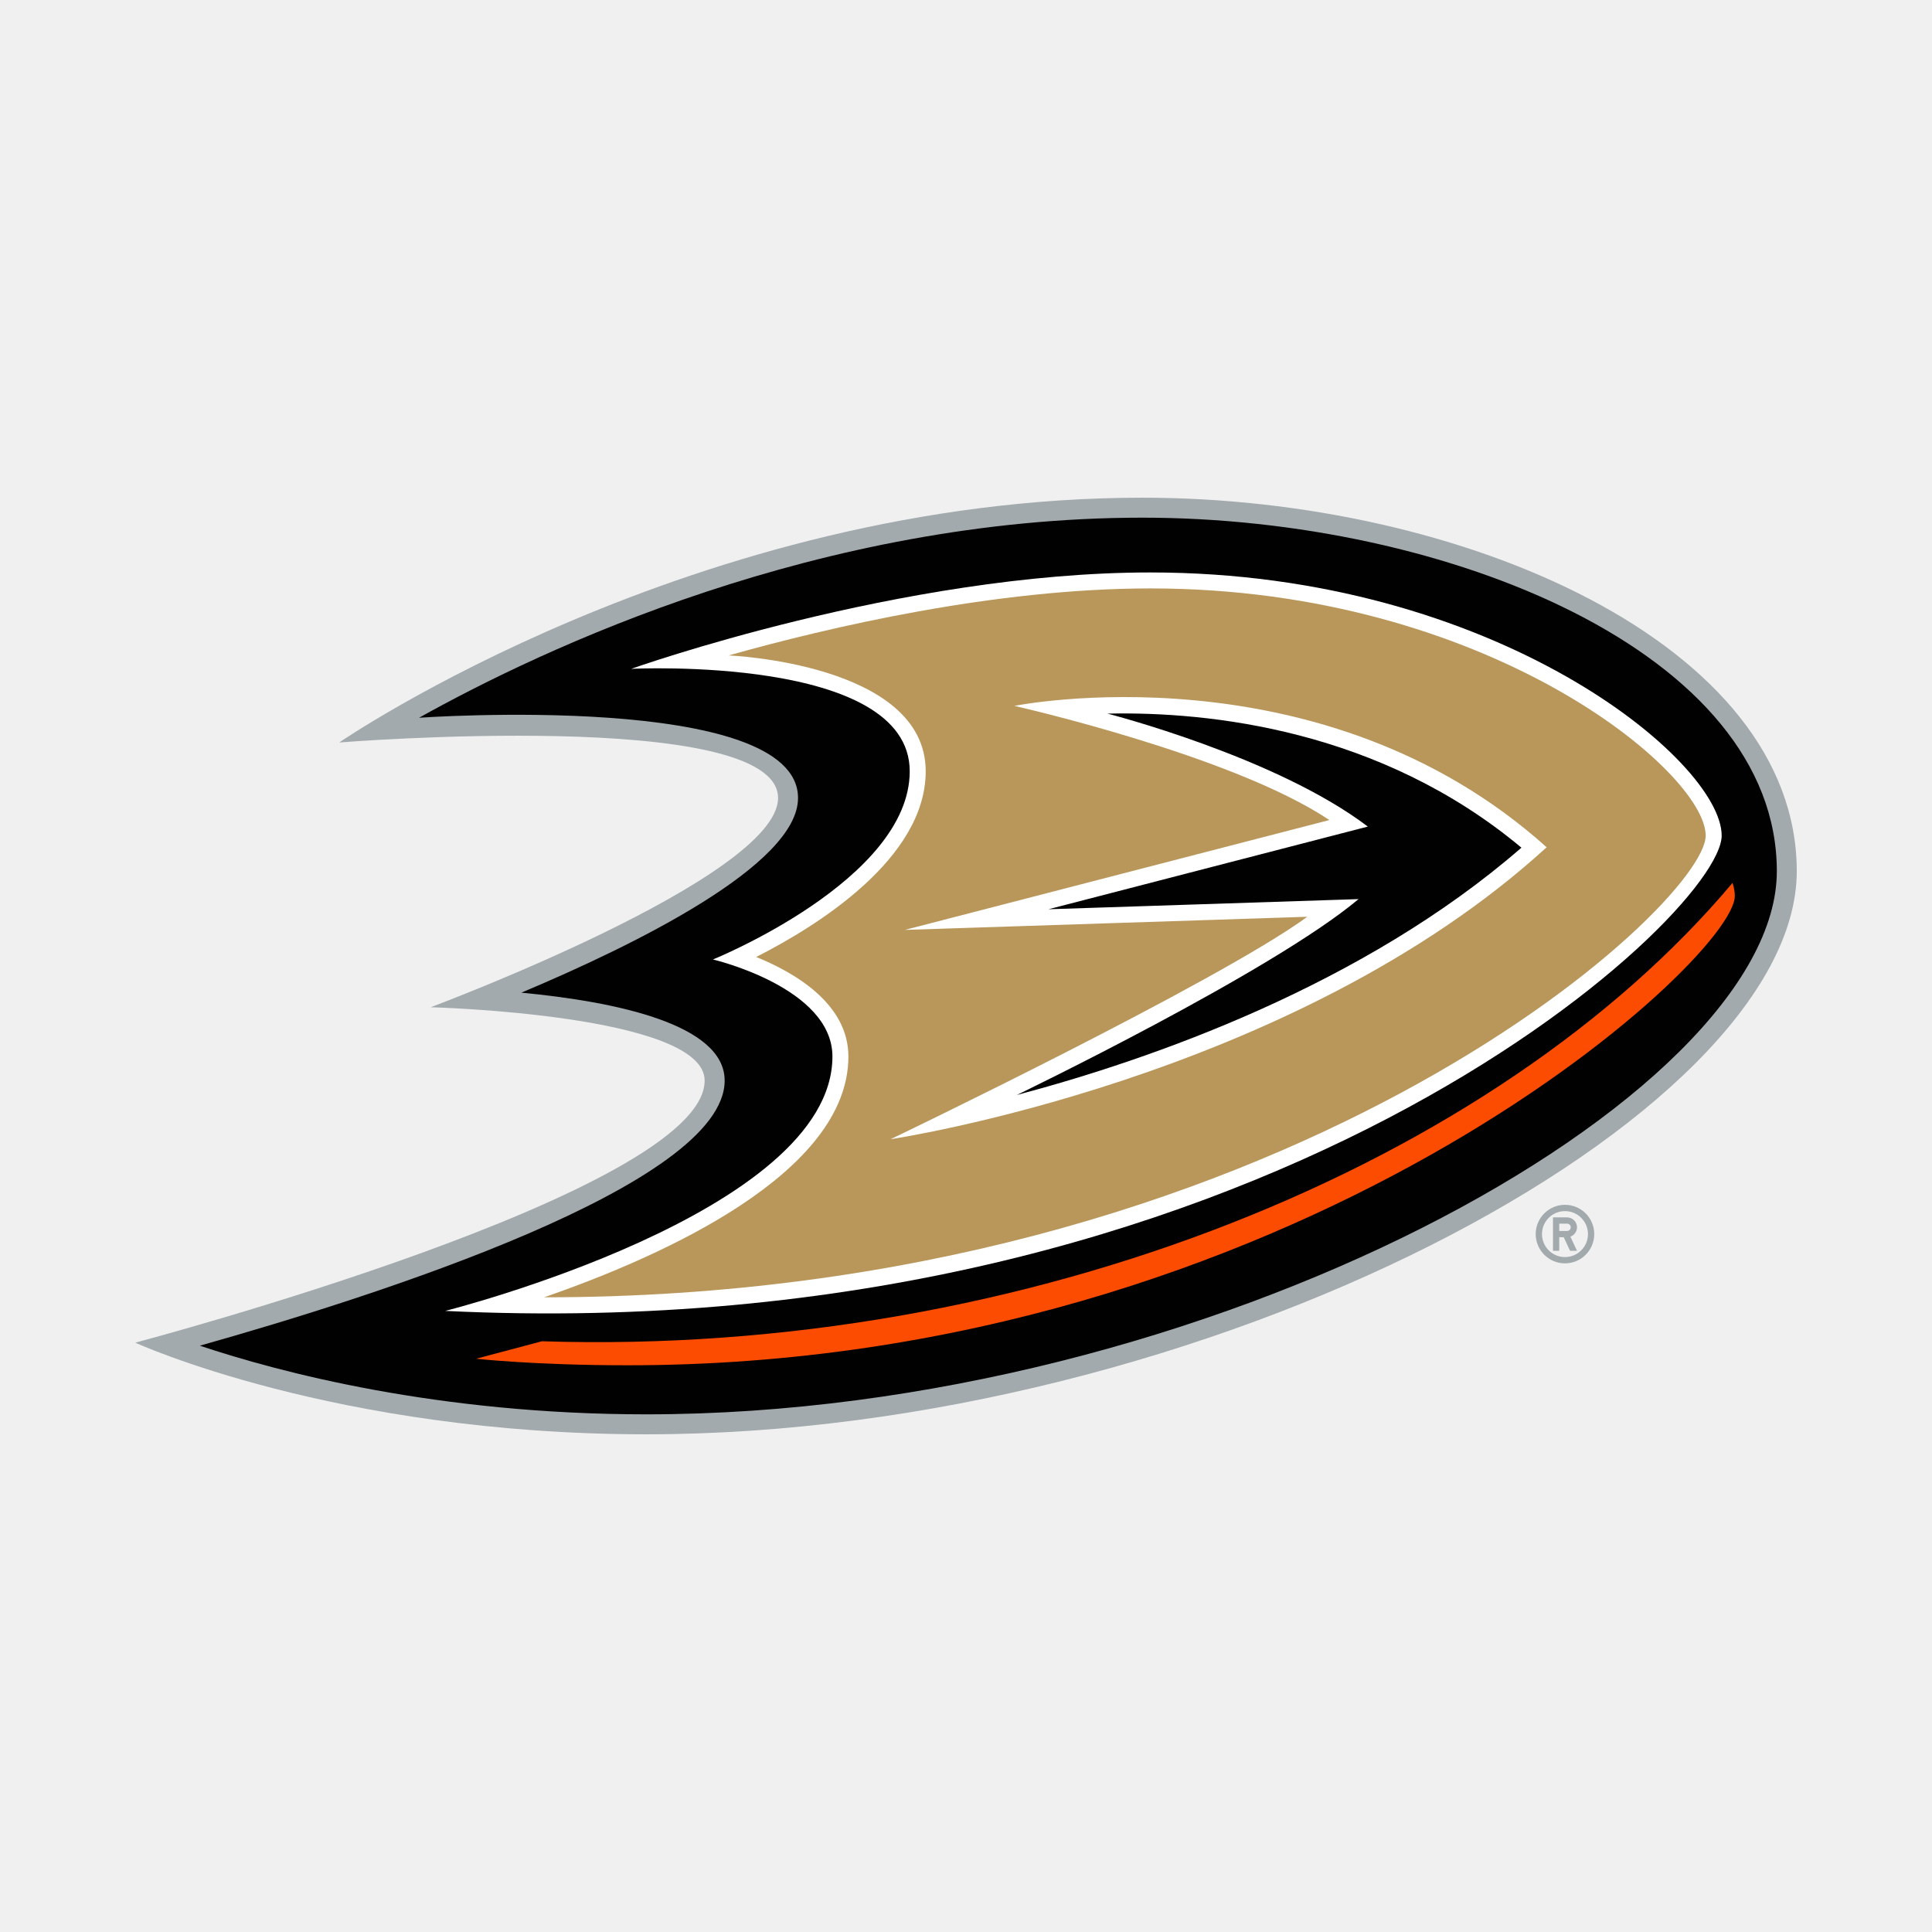
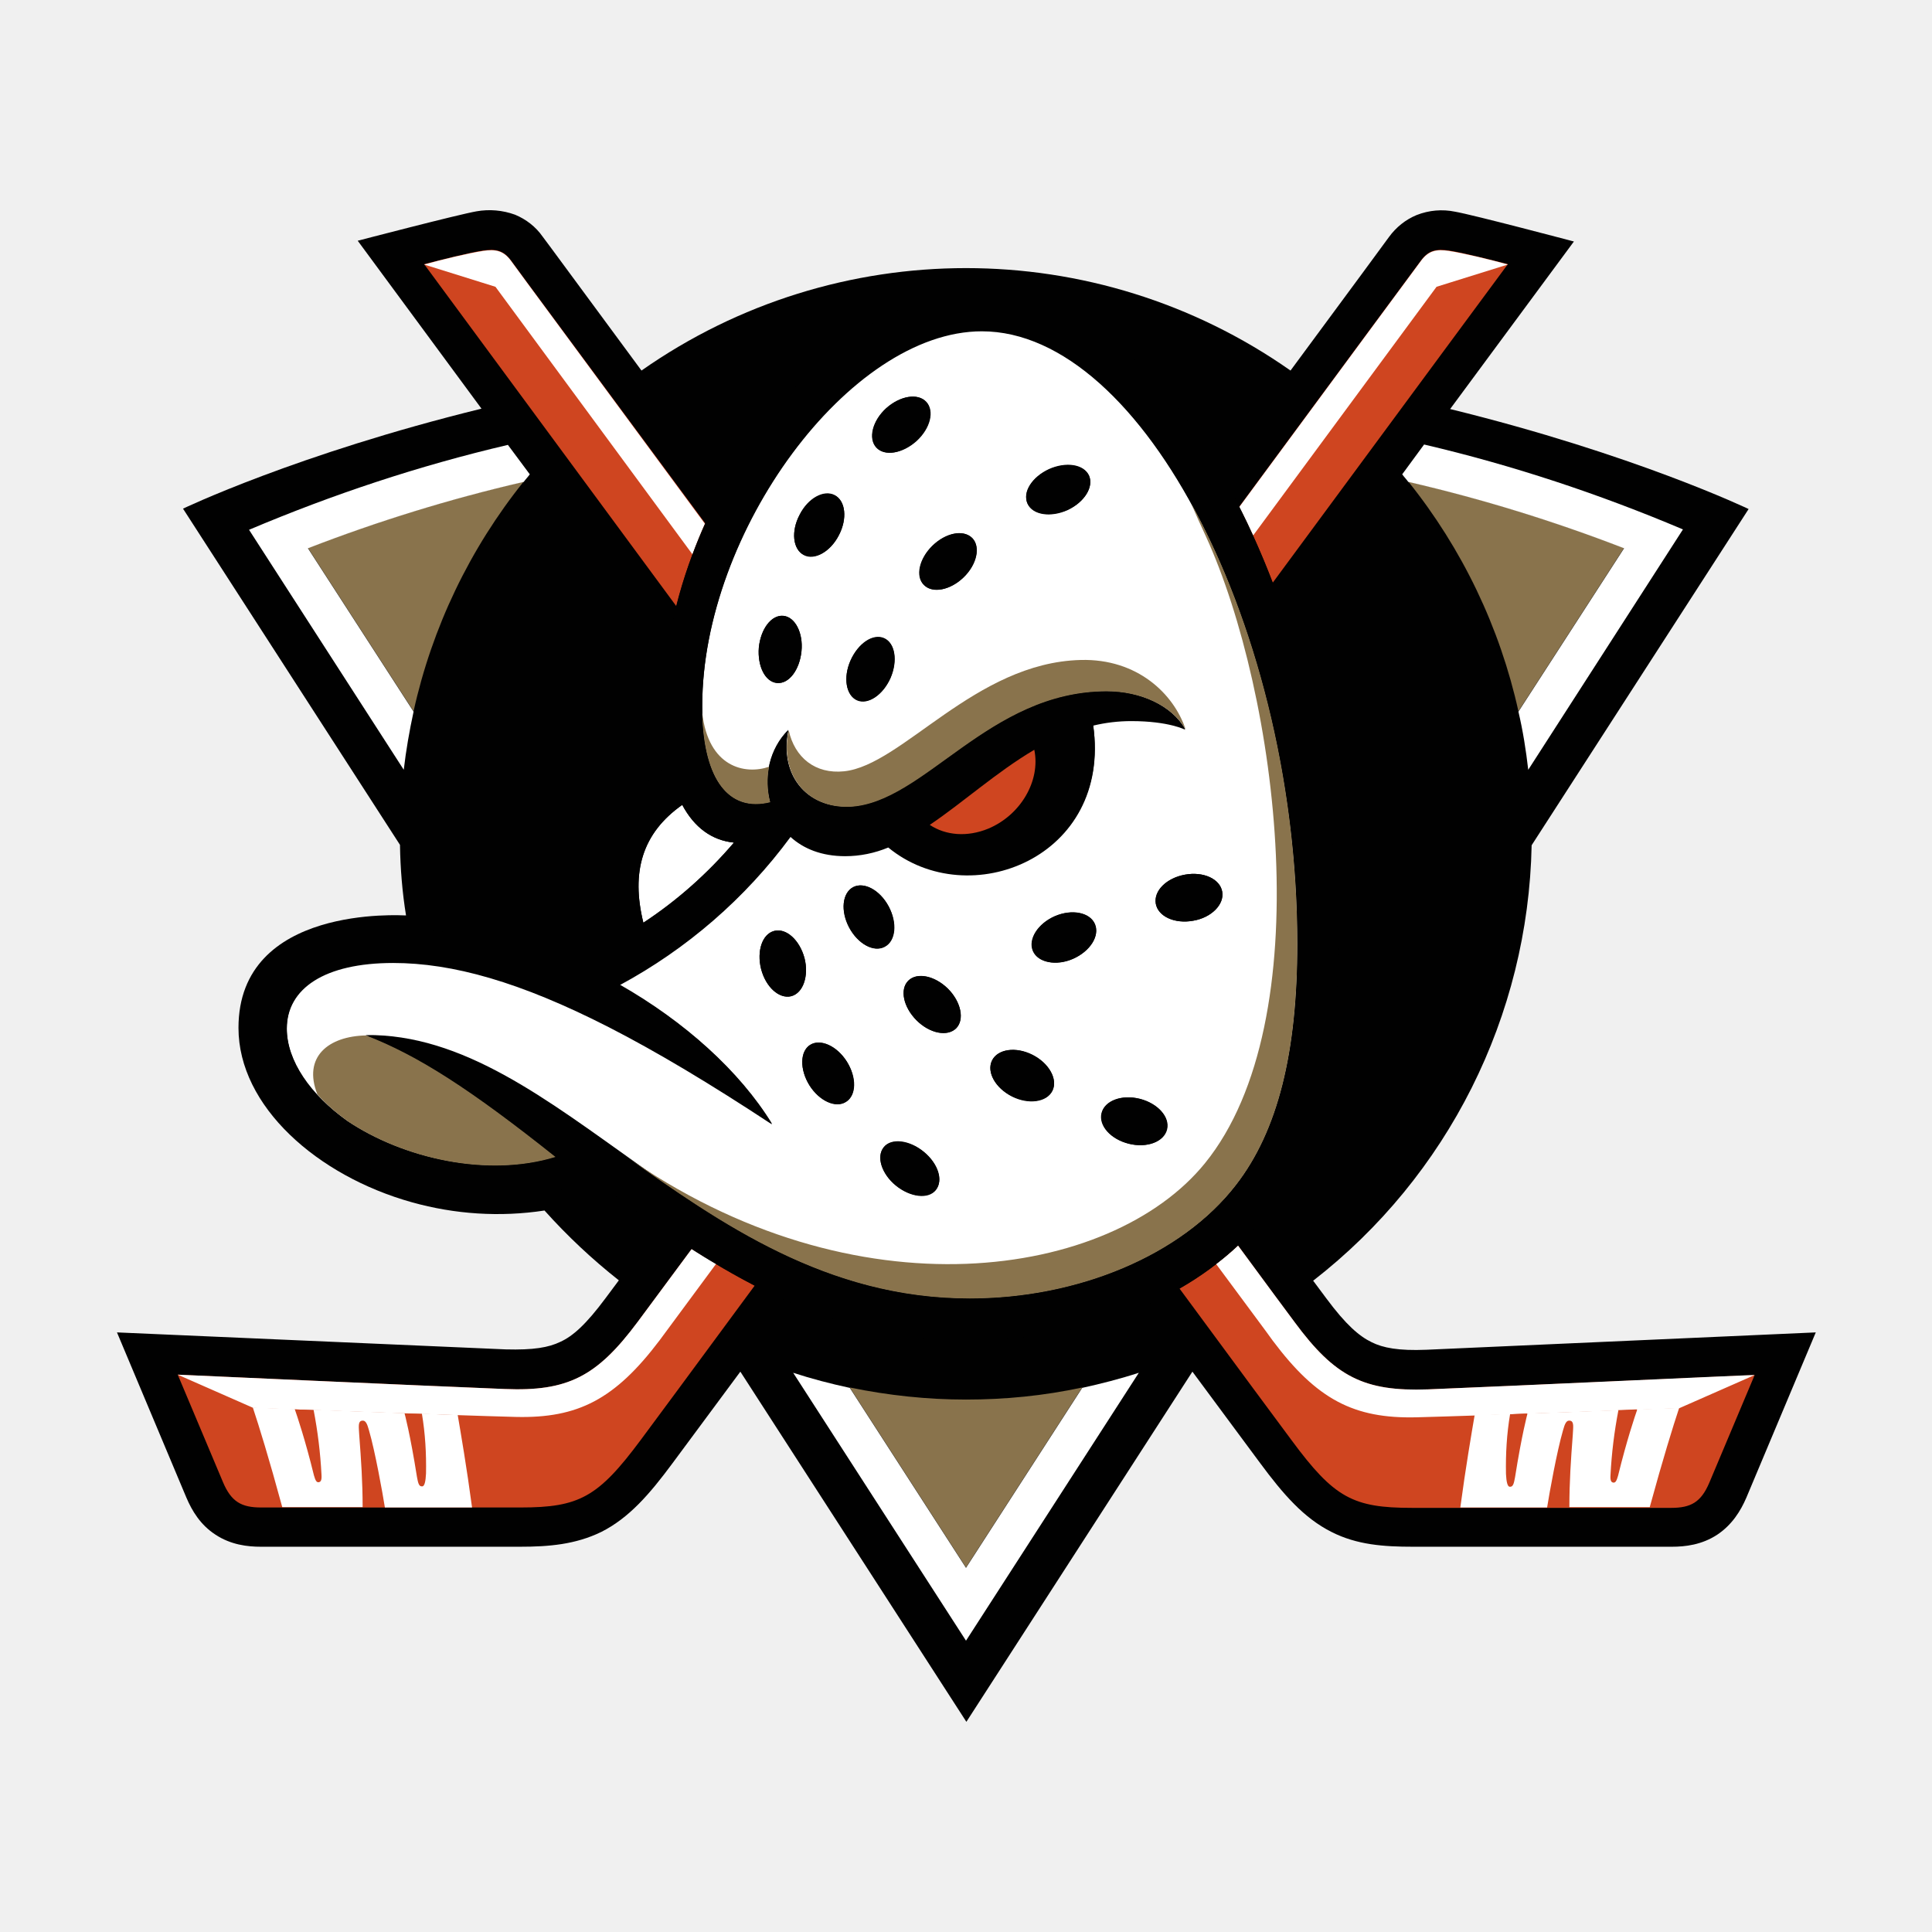
- <svg xmlns="http://www.w3.org/2000/svg" viewBox="0 0 500 500">
-   <rect id="Rectangle" x="0" y="0" fill="none" />
-   <g id="anaheim-ducks" transform="scale(0.5049865) translate(15.06276, 175.0628)">
-     <path fill="#A2AAAD" d="M786.969 442.39c-8.282 0-15.005 6.713-15.005 15 0 8.278 6.723 15.002 15.005 15.002s14.995-6.724 14.995-15.001c0-8.288-6.713-15.001-14.995-15.001zm0 26.783a11.772 11.772 0 0 1-11.782-11.782c0-6.51 5.264-11.775 11.782-11.775 6.51 0 11.78 5.265 11.78 11.775 0 6.512-5.27 11.782-11.78 11.782zm6.164-15.26a5.085 5.085 0 0 0-5.09-5.082h-7.228v17.123h3.213V459h2.305l3.247 6.954h3.553l-3.39-7.251a5.095 5.095 0 0 0 3.39-4.79zm-5.09 1.872h-4.015v-3.747h4.014c1.033 0 1.878.84 1.878 1.876a1.878 1.878 0 0 1-1.878 1.871z" />
-     <path fill="#A2AAAD" d="M570.403 80c-229.16 0-411.625 125.45-411.625 125.45s224.9-18.102 224.9 28.454c0 40.816-178.032 107.227-178.032 107.227s140.418 3.655 140.418 37.596c0 57.267-291.818 134.302-291.818 134.302S156.499 560 316.209 560c286.022 0 589.545-162.192 589.545-288.58C905.754 155.039 735.02 80 570.404 80z" />
-     <path fill="#010101" d="M570.403 90.235c-165.475 0-307.513 67.236-370.7 102.536 0 0 194.212-13.676 194.212 41.133 0 34.185-83.47 75.243-141.791 99.76 47.913 4.57 104.19 16.07 104.19 45.062 0 53.411-178.852 110.49-268.963 135.857 40.69 13.608 122.008 35.184 228.858 35.184 287.394 0 579.333-161.948 579.333-278.347 0-111.92-168.774-181.185-325.139-181.185z" />
-     <path fill="#FC4C02" d="M262.656 512.316l-33.716 8.96s30.158 3.349 77.698 3.349c340.982 0 567.365-207.451 567.365-240.481 0-3.636-1.18-6.715-1.18-6.715-120.86 143.795-360.848 242.91-610.167 234.887z" />
-     <path fill="#FFF" d="M574.51 118.311c-127.338 0-266.064 49.395-266.064 49.395s142.712-7.176 142.712 52.5c0 55.638-100.836 96.451-100.836 96.451s61.223 14.33 61.223 49.725c0 80.413-198.426 130.38-198.426 130.38 416.385 20.18 654.152-202.4 654.152-243.59 0-38.223-115.813-134.86-292.762-134.86zm-68.462 267.792s130.68-63.01 175.13-100.384l-158.907 5.196 163.657-42.367c-47.093-35.816-133.42-57.893-133.42-57.893 52.377-1.136 139.779 8.24 212.14 68.705-81.207 70.607-189.867 108.532-258.6 126.743z" />
-     <path fill="#B9975B" d="M574.51 126.494c-79.868 0-164.946 19.931-216.135 34.346 0 0 100.974 4.073 100.974 59.366 0 45.005-56.314 79.664-86.87 95.173 19.923 8.09 47.25 24.073 47.25 51.003 0 59.85-95.329 102.394-155.941 123.409 377.557 0 595.292-200.656 595.292-236.618 0-32.561-111.789-126.679-284.57-126.679zM441.375 408.761s167.598-80.424 213.551-113.991l-206.24 6.73 217.528-56.3c-49.861-33.372-161.448-58.507-161.448-58.507s156.917-31.624 272.81 72.456c-130.232 118.95-336.2 149.611-336.2 149.611z" />
+ <svg xmlns="http://www.w3.org/2000/svg" version="1.1" id="Layer_1" x="0px" y="0px" viewBox="0 0 512 512" style="enable-background:new 0 0 512 512;" xml:space="preserve">
+   <style type="text/css">
+ 	.st0{fill:#010101;}
+ 	.st1{fill:#89734C;}
+ 	.st2{fill:#FFFFFF;}
+ 	.st3{fill:#CF4520;}
+ </style>
+   <g>
+     <path class="st0" d="M378,357.7c-7.4,0.3-11.5-0.5-14.5-2c-3.3-1.6-6.8-4.6-12-11.6c-0.5-0.7-1.7-2.3-3.5-4.7   c35.7-27.7,57-70.1,57.9-115.4l57.5-89.1c0,0-30.2-14.5-79.1-26.5L417.1,64c0,0-26.8-7.1-31.5-7.9c-3.4-0.7-6.9-0.4-10.2,0.9   c-2.9,1.2-5.4,3.2-7.3,5.8C368,63,357.8,76.8,342,98.2C290.4,62,221.6,62,170,98.2c-15.8-21.4-26-35.3-26.2-35.5   c-1.8-2.6-4.4-4.6-7.3-5.8c-3.3-1.2-6.8-1.5-10.2-0.9c-4.7,0.8-31.5,7.8-31.5,7.8l32.8,44.5c-48.9,12-79.1,26.5-79.1,26.5   l57.5,89.1c0.1,6.3,0.6,12.5,1.6,18.7c-1.1,0-44.4-2.9-44.4,29.8c0,20.8,20.9,39.2,45.9,46.2c11.4,3.2,23.4,4,35.2,2.2   c6,6.7,12.6,12.9,19.7,18.5c-1.8,2.4-3,4-3.5,4.7c-5.2,7-8.7,10.1-12,11.6c-3.1,1.5-7.1,2.2-14.5,2l-103-4.5l18.4,43.8   c1.5,3.5,3.7,7.2,7.7,9.8c4.1,2.7,8.5,3.2,12,3.2h68.7c7.7,0,14.7-0.6,21.5-3.9c7.4-3.7,12.9-10.1,18.9-18.2   c2.1-2.8,8.5-11.5,18-24.3l59.9,92.8l59.9-92.8c9.5,12.8,15.9,21.5,18,24.3c6,8.1,11.5,14.5,18.9,18.2c6.7,3.4,13.8,3.9,21.5,3.9   h68.7c3.5,0,7.9-0.5,12-3.2c3.9-2.6,6.2-6.3,7.7-9.8l18.4-43.8L378,357.7L378,357.7z" />
+     <path class="st1" d="M373.2,127.6c19.4,4.5,38.6,10.4,57.2,17.6l-28,43.3C397.5,166.3,387.5,145.4,373.2,127.6z M256,370.9   c-10.3,0-20.6-1.1-30.8-3.2l30.8,47.7l30.8-47.7C276.6,369.9,266.3,370.9,256,370.9L256,370.9z M138.8,127.6   c-19.4,4.5-38.6,10.4-57.2,17.6l28,43.3C114.5,166.3,124.5,145.4,138.8,127.6L138.8,127.6z" />
+     <path class="st2" d="M377.4,117.8c23.5,5.5,46.4,13.1,68.6,22.5L405,204c-0.6-5.2-1.4-10.3-2.6-15.4l28-43.3   c-18.6-7.2-37.7-13.1-57.2-17.6c-0.5-0.7-1.1-1.3-1.6-2L377.4,117.8L377.4,117.8z M286.8,367.8L256,415.5l-30.8-47.7   c-5.1-1.1-10.1-2.4-15-4l45.8,71l45.8-71C296.9,365.4,291.8,366.7,286.8,367.8L286.8,367.8z M109.6,188.6l-28-43.3   c18.6-7.2,37.7-13.1,57.2-17.6c0.5-0.7,1.1-1.3,1.6-2l-5.8-7.8c-23.5,5.5-46.4,13.1-68.6,22.5L107,204   C107.6,198.8,108.5,193.7,109.6,188.6L109.6,188.6z" />
+     <path class="st3" d="M328.4,134.3C355.9,97,376,69.8,376.6,69c2-2.7,4.1-3.1,7.4-2.6c3.9,0.6,10.9,2.4,15.6,3.6   c0,0-26.9,36.4-62.3,84.4C334.7,147.6,331.7,140.9,328.4,134.3L328.4,134.3z M186.9,138.7C157.7,99.2,136,69.9,135.4,69   c-2-2.7-4.1-3.1-7.4-2.6c-3.9,0.6-10.9,2.4-15.6,3.6c0,0,29.2,39.6,66.8,90.6C181.1,153.1,183.7,145.8,186.9,138.7L186.9,138.7z    M378.4,368.2c-16.9,0.6-24.6-3.3-35.3-17.8c-2-2.7-7.3-9.8-15-20.3c-4.7,4.4-9.9,8.2-15.5,11.4c15.7,21.3,26.7,36.2,29.7,40.2   c11.3,15.3,16.3,17.9,31.9,17.9h68.7c5.2,0,7.9-1.5,10.1-6.7c2.2-5.2,12-28.5,12-28.5S398.7,367.4,378.4,368.2L378.4,368.2z    M183.3,331L169,350.3c-10.8,14.5-18.5,18.5-35.3,17.8c-20.3-0.8-86.6-3.8-86.6-3.8s9.8,23.3,12,28.5c2.2,5.2,4.9,6.7,10.1,6.7   h68.7c15.6,0,20.6-2.7,31.9-17.9c3-4,14.2-19.2,30.2-40.9C194.6,337.9,189.1,334.7,183.3,331z" />
+     <path class="st2" d="M131.3,76l-18.9-5.9c4.7-1.3,11.7-3,15.6-3.6c3.3-0.5,5.4-0.1,7.4,2.6c0.6,0.9,22.3,30.2,51.4,69.7   c-1.2,2.7-2.3,5.4-3.3,8.1L131.3,76z M332.1,141.9c28.1-38.1,48.6-65.9,48.6-65.9l18.9-5.9c-4.7-1.3-11.7-3-15.6-3.6   c-3.3-0.5-5.4-0.1-7.4,2.6c-0.6,0.8-20.7,28-48.2,65.3C329.7,136.8,330.9,139.3,332.1,141.9L332.1,141.9z M183.3,331L169,350.3   c-10.8,14.5-18.5,18.5-35.3,17.8c-20.3-0.8-86.5-3.8-86.6-3.8l20,8.8c0,0,53.8,2,69.6,2.4c16.5,0.4,26.3-4.7,38.1-20.3   c1.4-1.9,6.8-9.2,15-20.3C187.5,333.7,185.4,332.3,183.3,331z M378.4,368.2c-16.9,0.6-24.6-3.3-35.3-17.8c-2-2.7-7.3-9.8-15-20.3   c-1.8,1.7-3.8,3.4-5.8,4.9c8.2,11.1,13.6,18.3,15,20.3c11.7,15.6,21.5,20.7,38.1,20.3c15.8-0.4,69.6-2.4,69.6-2.4l20-8.8   C464.9,364.3,398.7,367.4,378.4,368.2L378.4,368.2z" />
+     <path class="st3" d="M416.8,380.4c-0.5,6.6-0.9,12.4-0.9,19.1H410c0.6-3.8,2.6-14.9,4.2-20.4c0.5-1.8,0.9-2.8,1.9-2.6   C417.2,376.7,416.9,378.2,416.8,380.4L416.8,380.4L416.8,380.4z M400,394c0.9,0.1,1.1-0.8,1.4-2.5c1.8-11.4,3.3-16.9,3.3-16.9   l-0.1,0c-1.5,0.1-3,0.1-4.5,0.2c-0.8,5.3-1.2,10.6-1.1,15.9C399.1,392.7,399.4,393.9,400,394L400,394z M426.7,390.9   c0,1.5,0.2,1.9,0.7,2c0.6,0.1,1-0.4,1.3-1.8c2.3-9.4,4.5-16,5.1-17.6c-1.6,0.1-3.2,0.1-5,0.2C428.1,377.5,426.9,384.7,426.7,390.9   L426.7,390.9z M107.3,374.6c0,0,1.5,5.5,3.3,16.9c0.3,1.6,0.5,2.6,1.4,2.5c0.6,0,0.9-1.3,1-3.4c0.1-5.3-0.2-10.6-1.1-15.9   C110.4,374.7,108.9,374.6,107.3,374.6L107.3,374.6L107.3,374.6z M84.5,392.9c0.5-0.1,0.8-0.5,0.7-2c-0.3-5.8-1-11.5-2.1-17.2   c-1.8-0.1-3.5-0.1-5-0.2c0.6,1.6,2.7,8.2,5.1,17.6C83.6,392.5,83.9,393,84.5,392.9z M97.8,379.1c-0.5-1.8-0.9-2.8-1.9-2.6   c-1.1,0.2-0.8,1.7-0.7,3.8c0.5,6.6,0.9,12.4,0.9,19.1h5.8C101.4,395.7,99.4,384.6,97.8,379.1L97.8,379.1z" />
+     <path class="st2" d="M121.3,375c0.8,4.7,2.4,14,3.8,24.5H102c-0.6-3.8-2.6-14.9-4.2-20.4c-0.5-1.8-0.9-2.8-1.9-2.6   c-1.1,0.2-0.8,1.7-0.7,3.8c0.5,6.6,0.9,12.4,0.9,19.1H74.8c-3.5-12.9-6.2-21.6-7.8-26.4h0c0,0,4.4,0.2,11.1,0.4   c0.6,1.7,2.8,8.2,5.1,17.6c0.4,1.4,0.7,1.9,1.3,1.8c0.5-0.1,0.8-0.5,0.7-2c-0.3-5.8-1-11.5-2.1-17.2c7.1,0.3,15.8,0.6,24.2,0.9   l-0.1,0c0,0,1.5,5.5,3.3,16.9c0.3,1.6,0.5,2.6,1.4,2.5c0.6,0,0.9-1.3,1-3.4c0.1-5.3-0.2-10.6-1.1-15.9   C115.2,374.8,118.3,374.9,121.3,375L121.3,375z M445,373.1l-11.1,0.4c-0.6,1.7-2.8,8.2-5.1,17.6c-0.4,1.4-0.7,1.9-1.3,1.8   c-0.5-0.1-0.8-0.5-0.7-2c0.3-5.8,1-11.5,2.1-17.2c-7.1,0.3-15.8,0.6-24.2,0.9l0.1,0c0,0-1.5,5.5-3.3,16.9c-0.3,1.6-0.5,2.6-1.4,2.5   c-0.6,0-0.9-1.3-1-3.4c-0.1-5.3,0.2-10.6,1.1-15.9c-3.3,0.1-6.5,0.2-9.4,0.3c-0.8,4.7-2.4,14-3.8,24.5H410   c0.6-3.8,2.6-14.9,4.2-20.4c0.5-1.8,0.9-2.8,1.9-2.6c1.1,0.2,0.8,1.7,0.7,3.8c-0.5,6.6-0.9,12.4-0.9,19.1h21.3   C440.7,386.6,443.4,377.9,445,373.1L445,373.1L445,373.1L445,373.1z M260.2,87.6c-35.1,0-74.1,53.2-74.1,99.3   c0,19.1,6.7,28.4,18,25.6c-1.8-6.6-0.2-14.1,4.8-19.1c-2.5,11.7,4.7,20.8,16.3,20.3c19.7-1,36.7-30.6,68-30.6   c9,0,17.3,3.8,20.9,10.1c0,0-4.3-2.3-14.3-2.3c-3.4,0-6.8,0.4-10.1,1.2c4.9,34.9-32.9,49.9-54.3,32.3c-3.6,1.5-7.5,2.3-11.4,2.3   c-6.2,0-11-2-14.5-5.1c-12,16.3-27.5,29.7-45.3,39.3c17.2,9.8,31.8,22.9,40.4,36.9c-46.9-31-76.2-42.8-100.4-42.8   c-18.1,0-28.2,6.6-28.2,17.5c0,8.6,6.3,17.6,16,24.5c14.9,10,37.2,15,55.1,9.5c-22.6-18-36.5-26.9-50.2-32.2   c51.5-0.7,88.9,69.7,160.1,69.7c28.8,0,56.2-11.5,70.5-30c11.2-14.4,16.3-35.3,16.3-64C343.8,167.4,303.1,87.6,260.2,87.6   L260.2,87.6L260.2,87.6z M212.4,172.6c-0.5,4.9-3.3,8.7-6.5,8.4s-5.2-4.5-4.8-9.4c0.5-4.9,3.3-8.7,6.5-8.4   C210.7,163.5,212.9,167.7,212.4,172.6z M222.3,141.9c-2.3,4.4-6.5,6.7-9.3,5.2c-2.9-1.5-3.4-6.3-1.1-10.6c2.3-4.4,6.5-6.7,9.3-5.2   C224.1,132.7,224.6,137.5,222.3,141.9z M236,179.6c-2,4.5-5.9,7.2-8.9,5.9c-2.9-1.3-3.7-6-1.7-10.5c2-4.5,5.9-7.2,8.9-5.9   C237.2,170.4,237.9,175.1,236,179.6L236,179.6z M232.3,118.6c-2.2-2.4-1.1-7,2.6-10.4c3.6-3.3,8.4-4.1,10.6-1.7   c2.2,2.4,1.1,7-2.6,10.4C239.2,120.2,234.5,121,232.3,118.6L232.3,118.6z M255.3,153c-3.5,3.4-8.2,4.4-10.5,2   c-2.3-2.3-1.2-7,2.3-10.4c3.5-3.4,8.2-4.4,10.5-2C259.9,144.9,258.9,149.6,255.3,153z M282.9,135.1c-4.5,2-9.2,1.3-10.6-1.7   c-1.4-3,1.2-7,5.7-9.1c4.5-2,9.2-1.3,10.6,1.7C289.9,129,287.4,133.1,282.9,135.1L282.9,135.1z M209.7,264c-3.2,0.8-6.7-2.4-8-7.2   c-1.2-4.8,0.3-9.3,3.5-10.1c3.2-0.8,6.7,2.4,8,7.2C214.4,258.6,212.8,263.1,209.7,264z M224.2,292c-2.7,1.7-7.1-0.3-9.7-4.4   c-2.6-4.2-2.5-9,0.2-10.7c2.7-1.7,7.1,0.3,9.7,4.4C227.1,285.5,227,290.3,224.2,292z M225,245.8c-2.3-4.4-1.8-9.1,1.1-10.7   c2.9-1.5,7.1,0.8,9.4,5.1c2.3,4.4,1.8,9.1-1.1,10.7C231.5,252.4,227.3,250.1,225,245.8L225,245.8z M248,315.4   c-2,2.5-6.8,1.9-10.6-1.2c-3.8-3.1-5.2-7.7-3.2-10.1c2-2.5,6.8-1.9,10.6,1.2C248.6,308.4,250,312.9,248,315.4L248,315.4z    M253.4,272.5c-2.3,2.3-7,1.4-10.5-2.1c-3.5-3.5-4.5-8.2-2.2-10.5c2.3-2.3,7-1.4,10.5,2.1C254.7,265.5,255.6,270.2,253.4,272.5   L253.4,272.5z M278.9,289c-1.5,3-6.3,3.7-10.7,1.5c-4.4-2.2-6.8-6.4-5.3-9.5c1.5-3,6.3-3.7,10.7-1.5C278,281.7,280.4,286,278.9,289   L278.9,289z M284.4,254.1c-4.5,2-9.3,1-10.6-2.1c-1.3-3.1,1.2-7.2,5.8-9.2c4.5-2,9.3-1,10.6,2.1C291.5,248,288.9,252.1,284.4,254.1   L284.4,254.1z M309.3,299.3c-0.8,3.3-5.3,5-10.1,3.8c-4.8-1.2-8-4.8-7.2-8.1c0.8-3.3,5.3-5,10.1-3.8   C306.8,292.4,310.1,296,309.3,299.3L309.3,299.3z M316.2,244c-4.9,0.9-9.3-1.2-9.9-4.5c-0.6-3.4,2.8-6.8,7.7-7.7   c4.9-0.9,9.3,1.1,9.9,4.5C324.5,239.7,321,243.2,316.2,244L316.2,244z M170.5,244.6c-3.3-13.5-0.3-23.8,10.3-31.3   c3.2,6,7.9,9.4,13.7,10C187.5,231.5,179.4,238.7,170.5,244.6L170.5,244.6z" />
+     <path class="st0" d="M259.6,77c-39.6,0-83.8,56.2-83.8,110.8c-0.1,5.1,0.4,10.2,1.4,15.1c-16.7,10.5-22.7,27.8-17.1,48.1   c-2.4,1.4-4.9,2.7-7.5,4c-13.8-4.6-22.3-6.5-34.2-8c-15.2-1.7-31.4-0.1-41.3,7c-2.9,2-5.3,4.7-7,7.9c-1.6,3.3-2.5,6.9-2.4,10.6   c0,4.4,1,8.8,2.9,12.8c2.6,5.4,6.7,10.3,11.9,14.6c7.3,6.4,17,11.5,27.9,14.6c13.3,3.7,32.2,3.2,47-1.3c1.1,0.7,2.3,1.4,3.6,2.2   c38.5,29,64.7,39.8,96,39.8c34,0,63.9-13,80.1-35.4c11.4-15.7,17.9-38.4,17.5-70.4C353.6,159.6,310.9,77,259.6,77L259.6,77   L259.6,77z M180.8,213.3c3.2,6,7.8,9.4,13.7,10c-7,8.2-15,15.3-24,21.2C167.2,231.1,170.1,220.8,180.8,213.3z M327.5,314.2   c-14.3,18.4-41.6,30-70.5,30c-71.2,0-108.5-70.4-160.1-69.7c13.7,5.3,27.6,14.2,50.2,32.2c-17.8,5.5-40.2,0.5-55.1-9.5   c-9.7-6.9-16-15.9-16-24.5c0-10.8,10.1-17.5,28.2-17.5c15.7,0,33.6,5,57.1,17c12.7,6.5,26.9,15,43.3,25.8   c-8.6-14.1-23.2-27.2-40.4-36.9c17.8-9.6,33.3-23,45.3-39.3c3.4,3.1,8.2,5.1,14.5,5.1c3.9,0,7.8-0.8,11.4-2.3   c21.4,17.6,59.3,2.6,54.3-32.3c3.3-0.8,6.7-1.2,10.1-1.2c10,0,14.3,2.3,14.3,2.3c-3.7-6.3-11.9-10.1-20.9-10.1   c-31.3,0-48.3,29.6-68,30.6c-11.6,0.6-18.7-8.6-16.3-20.3c-5,4.9-6.6,12.4-4.8,19.1c-11.3,2.8-18-6.5-18-25.6   c0-46.1,39-99.3,74.1-99.3c42.9,0,83.6,79.8,83.6,162.5C343.8,278.8,338.7,299.7,327.5,314.2L327.5,314.2z" />
+     <path class="st3" d="M261.9,219.6c-5.6,2.3-11.3,1.8-15.5-1c8.9-6,17.7-14,27.7-19.9C275.8,206.9,270.5,216,261.9,219.6   L261.9,219.6z" />
+     <path class="st0" d="M212.4,172.6c-0.5,4.9-3.3,8.7-6.5,8.4c-3.1-0.3-5.2-4.5-4.8-9.4c0.5-4.9,3.3-8.7,6.5-8.4   C210.7,163.5,212.9,167.7,212.4,172.6z M221.2,131.2c-2.9-1.5-7.1,0.8-9.3,5.2c-2.3,4.4-1.8,9.1,1.1,10.6c2.9,1.5,7.1-0.8,9.3-5.2   C224.6,137.5,224.1,132.7,221.2,131.2L221.2,131.2z M245.4,106.5c-2.2-2.4-6.9-1.6-10.6,1.7c-3.6,3.3-4.8,8-2.6,10.4   c2.2,2.4,6.9,1.6,10.6-1.8C246.5,113.5,247.6,108.9,245.4,106.5z M234.3,169.2c-2.9-1.3-6.9,1.4-8.9,5.9c-2,4.5-1.2,9.2,1.7,10.5   c2.9,1.3,6.9-1.4,8.9-5.9C238,175.1,237.2,170.4,234.3,169.2L234.3,169.2z M257.7,142.6c-2.3-2.3-7-1.4-10.5,2   c-3.5,3.4-4.6,8.1-2.3,10.4c2.3,2.3,7,1.4,10.5-2C258.9,149.6,259.9,144.9,257.7,142.6z M288.6,126.1c-1.4-3-6.1-3.7-10.6-1.7   c-4.5,2-7,6.1-5.7,9.1c1.4,3,6.1,3.7,10.6,1.7C287.4,133.1,289.9,129,288.6,126.1z M234.2,304c-2,2.5-0.6,7,3.2,10.1   c3.8,3.1,8.5,3.7,10.6,1.2s0.6-7-3.2-10.1C241,302.1,236.2,301.5,234.2,304z M214.7,276.9c-2.7,1.7-2.8,6.5-0.2,10.7   c2.6,4.2,7,6.2,9.7,4.4c2.7-1.7,2.8-6.5,0.2-10.7C221.8,277.2,217.5,275.2,214.7,276.9z M205.2,246.7c-3.2,0.8-4.7,5.4-3.5,10.1   c1.2,4.8,4.8,8,8,7.2c3.2-0.8,4.7-5.4,3.5-10.1C211.9,249.1,208.3,245.9,205.2,246.7L205.2,246.7z M262.9,281.1   c-1.5,3,0.9,7.3,5.3,9.5c4.4,2.2,9.2,1.5,10.7-1.5c1.5-3-0.9-7.3-5.3-9.5C269.2,277.3,264.4,278,262.9,281.1L262.9,281.1z    M291.9,295c-0.8,3.3,2.4,6.9,7.2,8.1c4.8,1.2,9.3-0.5,10.1-3.8c0.8-3.3-2.4-6.9-7.2-8.1C297.2,290,292.7,291.7,291.9,295   L291.9,295z M240.7,259.9c-2.3,2.3-1.3,7,2.2,10.5c3.5,3.5,8.2,4.4,10.5,2.1c2.3-2.3,1.3-7-2.2-10.5   C247.6,258.6,243,257.6,240.7,259.9L240.7,259.9z M226.1,235.1c-2.9,1.5-3.4,6.3-1,10.7c2.3,4.4,6.5,6.7,9.4,5.1   c2.9-1.5,3.4-6.3,1-10.7C233.2,235.9,229,233.6,226.1,235.1L226.1,235.1z M290.1,244.9c-1.3-3.1-6.1-4-10.6-2.1   c-4.5,2-7.1,6.1-5.8,9.2c1.3,3.1,6.1,4,10.6,2.1C288.9,252.1,291.5,248,290.1,244.9z M323.9,236.3c-0.6-3.4-5-5.4-9.9-4.5   c-4.9,0.9-8.3,4.3-7.7,7.7c0.6,3.4,5,5.4,9.9,4.5C321,243.2,324.5,239.7,323.9,236.3L323.9,236.3z" />
+     <path class="st1" d="M92.1,297.1c14.9,10,37.2,15,55.1,9.5c-22.6-18-36.5-26.9-50.2-32.2c-10,0.2-16.8,5.7-12.9,15.6   C86.5,292.7,89.2,295,92.1,297.1L92.1,297.1z M257,344.1c28.8,0,56.2-11.5,70.5-30c11.2-14.4,16.3-35.3,16.3-64   c0-43.5-11.2-86.1-28.2-116.8c1.3,3,2.6,5.9,4,8.9c19,41.6,30.5,128.2-0.3,166.1c-24.8,30.5-92.4,41.3-154.2-2.4   C191,324.3,219.2,344.1,257,344.1L257,344.1z M286.4,174.9c-28,0.7-47.3,27.9-62.7,29.5c-7.6,0.8-13.1-3.6-14.7-10.9   c-2.5,11.7,4.7,20.8,16.3,20.3c19.7-1,36.7-30.6,68-30.6c9,0,17.3,3.8,20.9,10.1C311.1,183.9,301.4,174.5,286.4,174.9L286.4,174.9z    M204.1,212.6c-10.9,2.7-17.6-5.9-18-23.7c1.6,14.4,11.3,16.5,17.7,14.3C203.2,206.3,203.3,209.5,204.1,212.6z" />
  </g>
</svg>
